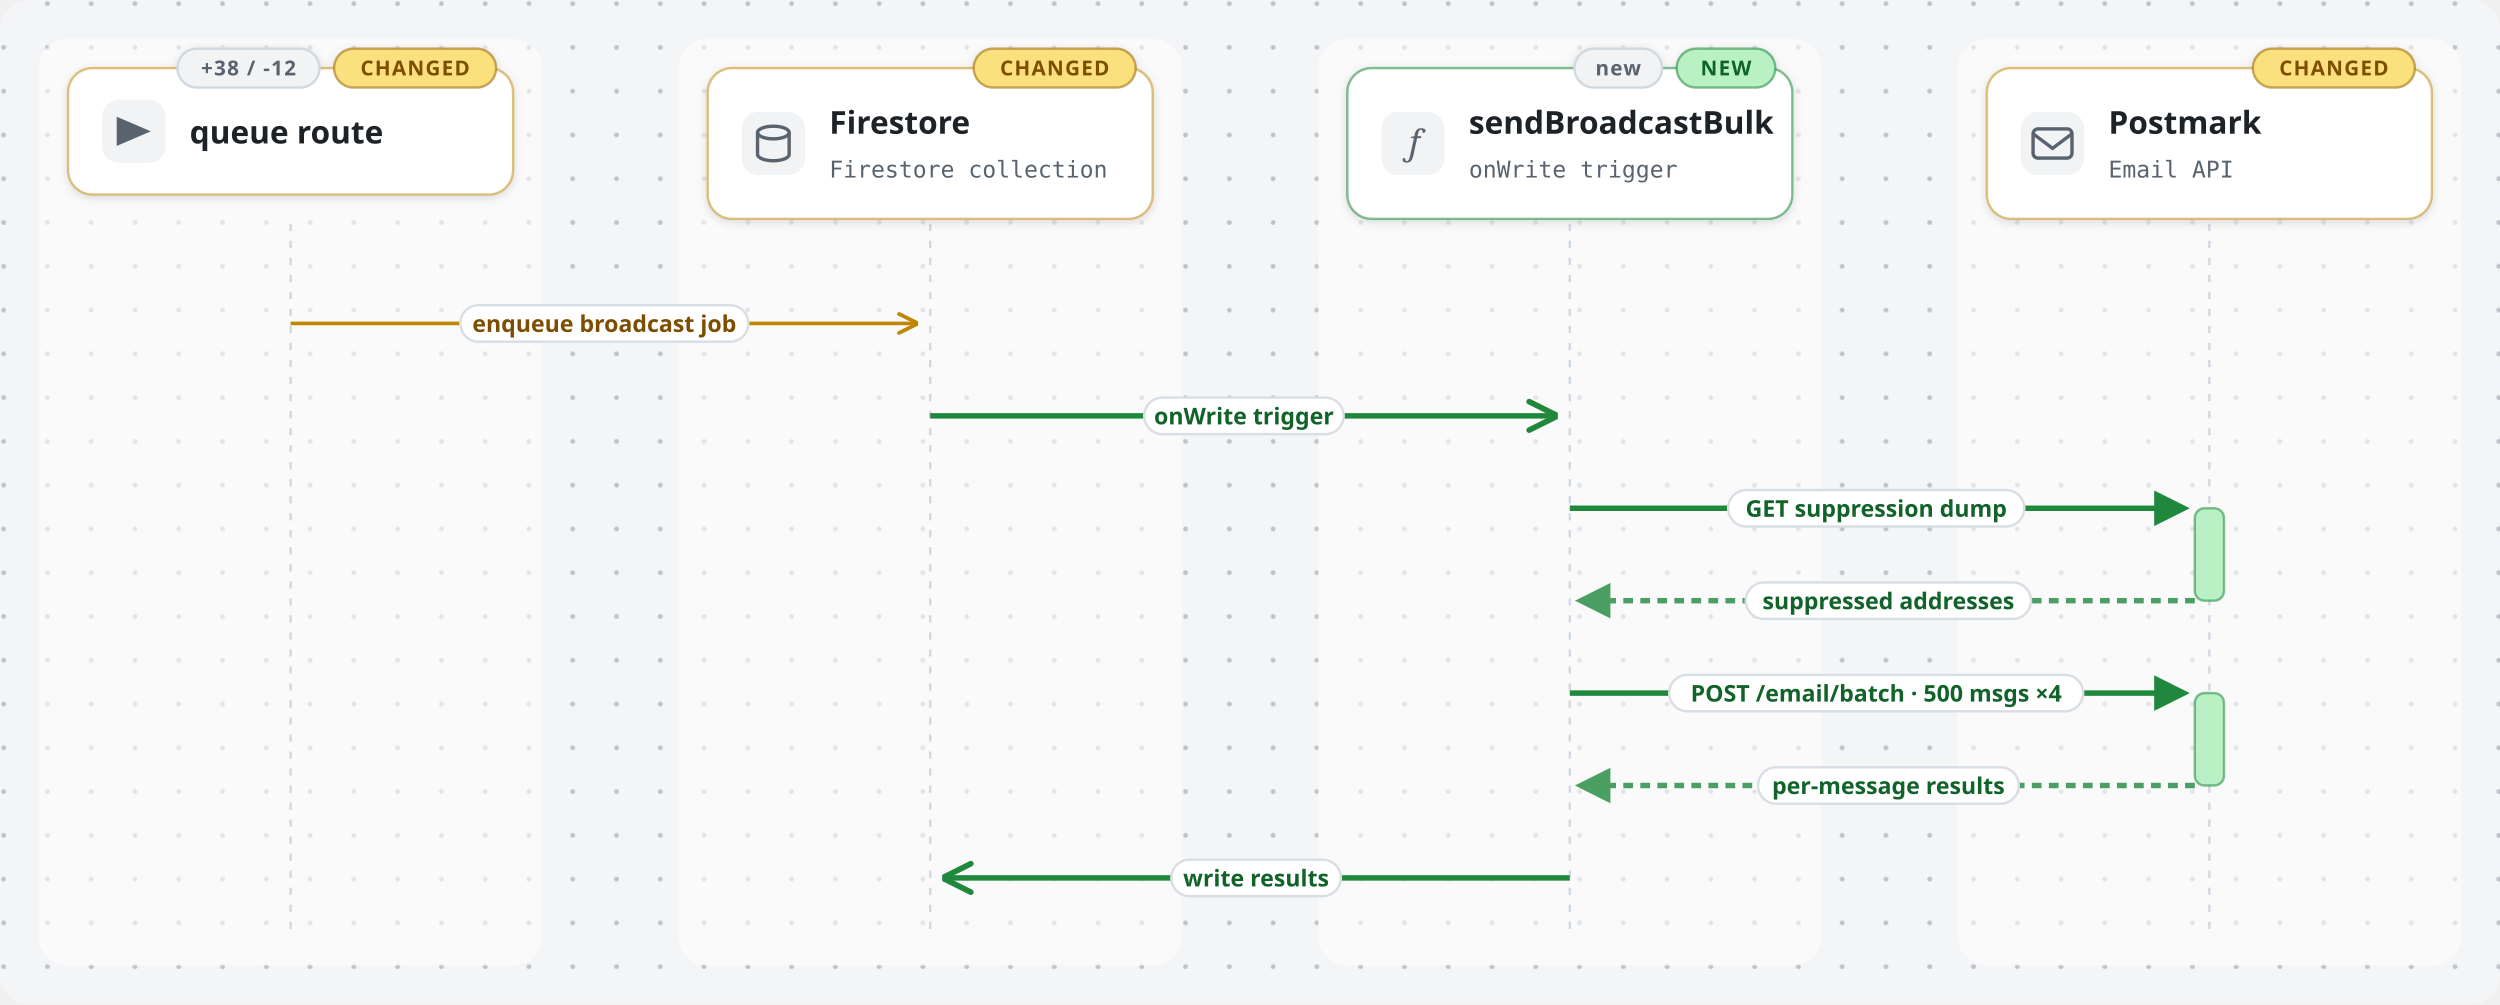
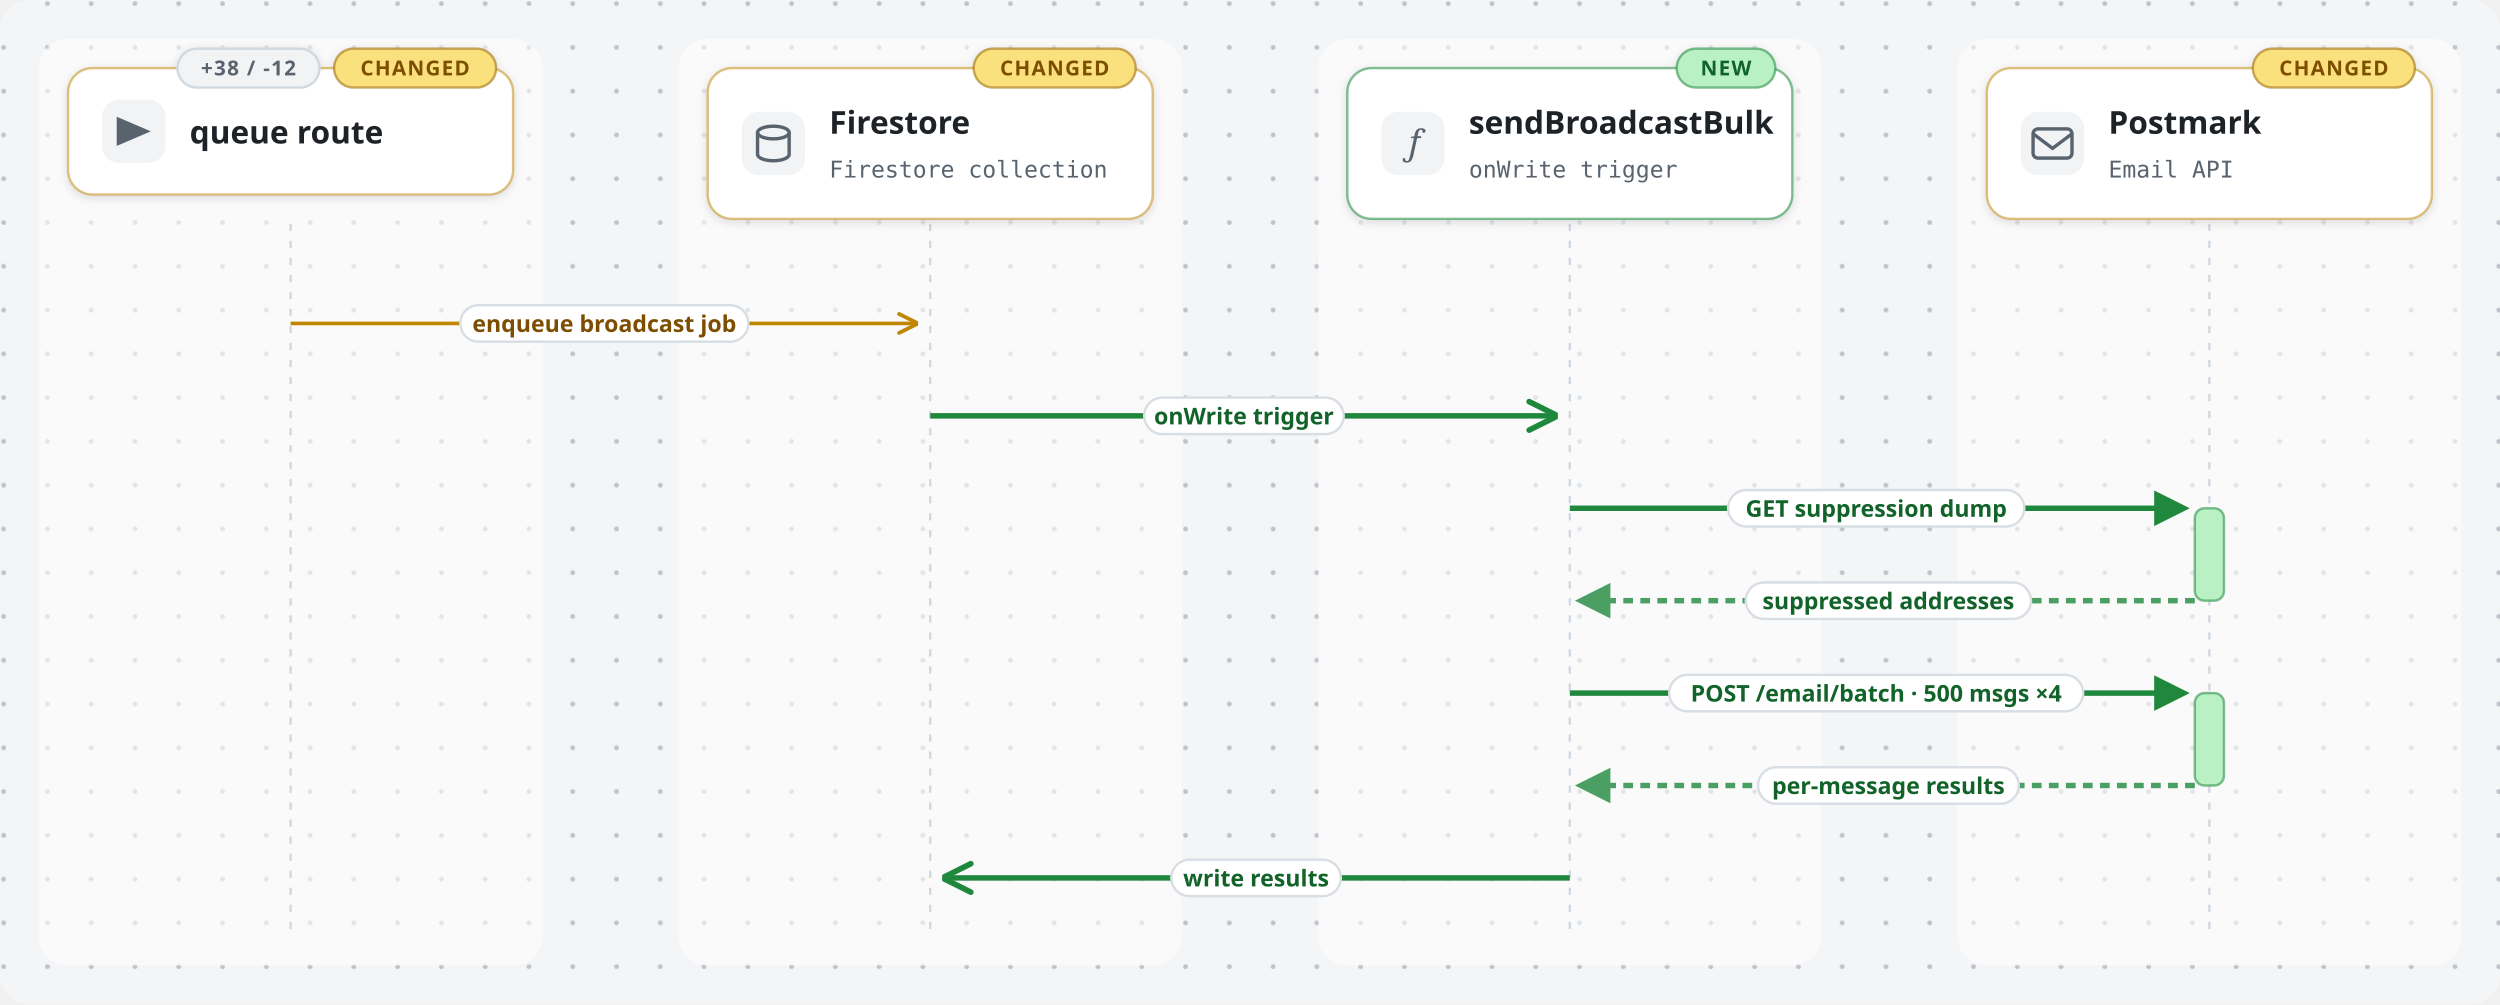
<svg xmlns="http://www.w3.org/2000/svg" viewBox="0 0 1028 413" width="1028" height="413" role="img" aria-label="Data flow — sending a broadcast">
  <style>text{font-family:-apple-system, BlinkMacSystemFont, "Segoe UI", "Noto Sans", Helvetica, Arial, sans-serif}.lanebox{fill:rgba(255,255,255,.55)}.lanelabel{font-size:10px;font-weight:700;letter-spacing:.12em;fill:#59636e}.card{fill:#ffffff;stroke:#d1d9e0;stroke-width:1}.card-added{stroke:#1f883d;stroke-opacity:.55}.card-modified{stroke:#bf8700;stroke-opacity:.5}.ghost{opacity:.55}.ghost .card{stroke:#cf222e;stroke-dasharray:4 3;stroke-opacity:.6}.context{opacity:.82}.ntitle{font-weight:600;fill:#1f2328}.strike{text-decoration:line-through}.nsub{font-size:9.5px;fill:#59636e;font-family:ui-monospace, SFMono-Regular, "SF Mono", Menlo, Consolas, monospace}.chip{fill:#f1f3f5}.glyph{fill:#59636e}.glyph-stroke{stroke:#59636e;stroke-width:1.4;fill:none}.bdg text{font-size:8.5px;font-weight:700;letter-spacing:.06em}.bdg rect{stroke-width:1}.bdg-added rect{fill:#b9f0c4;stroke:rgba(31,136,61,.55)}.bdg-added text{fill:#116329}.bdg-modified rect{fill:#fae17d;stroke:rgba(154,103,0,.55)}.bdg-modified text{fill:#7d4e00}.bdg-removed rect{fill:#ffcecb;stroke:rgba(207,34,46,.5)}.bdg-removed text{fill:#a40e26}.bdg-neutral rect{fill:#f1f3f5;stroke:#d1d9e0}.bdg-neutral text{fill:#59636e}.edge{fill:none;stroke-width:1.5}.edge-added{stroke:#1f883d}.edge-modified{stroke:#bf8700}.edge-removed{stroke:#cf222e;stroke-dasharray:5 4;opacity:.7}.edge-neutral{stroke:#8c959f}.hero{stroke-width:2.25}.faded{opacity:.45}.glow{fill:none;stroke-width:7;opacity:.14}.msg-self{font-size:11px;fill:#1f2328}.lpill{fill:#ffffff;stroke:#d8dee4;stroke-width:1}.ltext{font-size:9.5px;font-weight:600;fill:#59636e}.ltext-added{fill:#116329}.ltext-modified{fill:#7d4e00}.ltext-removed{fill:#a40e26}.cardsh{filter:drop-shadow(0 1px 2px rgba(31,35,40,.14))}.lifeline{stroke:#d1d9e0;stroke-width:1;stroke-dasharray:3 4}.actbar{fill:#b9f0c4;stroke:rgba(31,136,61,.55)}.msg{fill:none;stroke-width:1.5}.msg-return{stroke-dasharray:4 3;opacity:.8}.msg-strong{stroke-width:2.25}</style>
  <defs>
    <pattern id="dots" width="18" height="18" patternUnits="userSpaceOnUse">
      <circle cx="1.5" cy="1.5" r="1" fill="rgba(140,149,159,.5)" />
    </pattern>
    <marker id="mk-added" viewBox="0 0 10 10" refX="8" refY="5" markerWidth="6.5" markerHeight="6.5" orient="auto-start-reverse">
      <path d="M0,0 L10,5 L0,10 z" fill="#1f883d" />
    </marker>
    <marker id="mko-added" viewBox="0 0 10 10" refX="10" refY="5" markerWidth="6.5" markerHeight="6.5" orient="auto-start-reverse">
      <path d="M2,1 L10,5 L2,9" fill="none" stroke="#1f883d" stroke-width="1.6" stroke-linecap="round" stroke-linejoin="round" />
    </marker>
    <marker id="mk-modified" viewBox="0 0 10 10" refX="8" refY="5" markerWidth="6.5" markerHeight="6.5" orient="auto-start-reverse">
      <path d="M0,0 L10,5 L0,10 z" fill="#bf8700" />
    </marker>
    <marker id="mko-modified" viewBox="0 0 10 10" refX="10" refY="5" markerWidth="6.5" markerHeight="6.5" orient="auto-start-reverse">
      <path d="M2,1 L10,5 L2,9" fill="none" stroke="#bf8700" stroke-width="1.6" stroke-linecap="round" stroke-linejoin="round" />
    </marker>
    <marker id="mk-removed" viewBox="0 0 10 10" refX="8" refY="5" markerWidth="6.5" markerHeight="6.5" orient="auto-start-reverse">
      <path d="M0,0 L10,5 L0,10 z" fill="#cf222e" />
    </marker>
    <marker id="mko-removed" viewBox="0 0 10 10" refX="10" refY="5" markerWidth="6.5" markerHeight="6.5" orient="auto-start-reverse">
      <path d="M2,1 L10,5 L2,9" fill="none" stroke="#cf222e" stroke-width="1.6" stroke-linecap="round" stroke-linejoin="round" />
    </marker>
    <marker id="mk-neutral" viewBox="0 0 10 10" refX="8" refY="5" markerWidth="6.5" markerHeight="6.5" orient="auto-start-reverse">
      <path d="M0,0 L10,5 L0,10 z" fill="#8c959f" />
    </marker>
    <marker id="mko-neutral" viewBox="0 0 10 10" refX="10" refY="5" markerWidth="6.5" markerHeight="6.5" orient="auto-start-reverse">
      <path d="M2,1 L10,5 L2,9" fill="none" stroke="#8c959f" stroke-width="1.6" stroke-linecap="round" stroke-linejoin="round" />
    </marker>
  </defs>
  <rect x="0" y="0" width="1028" height="413" rx="12" fill="#f4f5f7" />
  <rect x="0" y="0" width="1028" height="413" rx="12" fill="url(#dots)" />
  <g transform="translate(12,10)">
    <g>
      <rect class="lanebox" x="4" y="6" width="207" height="381" rx="12" />
      <rect class="lanebox" x="267" y="6" width="207" height="381" rx="12" />
      <rect class="lanebox" x="530" y="6" width="207" height="381" rx="12" />
      <rect class="lanebox" x="793" y="6" width="207" height="381" rx="12" />
    </g>
    <g>
      <line class="lifeline" x1="107.5" y1="82" x2="107.5" y2="375" />
      <line class="lifeline" x1="370.5" y1="82" x2="370.5" y2="375" />
      <line class="lifeline" x1="633.5" y1="82" x2="633.5" y2="375" />
      <line class="lifeline" x1="896.5" y1="82" x2="896.5" y2="375" />
      <rect class="actbar" x="890.5" y="199" width="12" height="38" rx="4" />
      <rect class="actbar" x="890.5" y="275" width="12" height="38" rx="4" />
    </g>
    <g>
      <g class="cardsh">
        <rect class="card card-modified" x="16" y="18" width="183" height="52" rx="10" />
        <rect class="chip" x="30" y="31" width="26" height="26" rx="7" />
        <g>
          <path class="glyph" d="M36,38 L50,44 L36,50 Z" />
        </g>
        <text class="ntitle" x="66" y="49" font-size="13">queue route</text>
        <g class="bdg bdg-neutral">
          <rect x="60.98" y="10" width="58.4" height="16" rx="8" />
          <text x="90.18" y="21" text-anchor="middle">+38 / -12</text>
        </g>
        <g class="bdg bdg-modified">
          <rect x="125.38" y="10" width="66.62" height="16" rx="8" />
          <text x="158.69" y="21" text-anchor="middle">CHANGED</text>
        </g>
      </g>
      <g class="cardsh">
        <rect class="card card-modified" x="279" y="18" width="183" height="62" rx="10" />
        <rect class="chip" x="293" y="36" width="26" height="26" rx="7" />
        <g>
          <ellipse class="glyph-stroke" cx="306" cy="44.5" rx="6.5" ry="2.6" />
          <path class="glyph-stroke" d="M299.5,44.5 v9 a6.5,2.6 0 0 0 13 0 v-9" />
        </g>
        <text class="ntitle" x="329" y="45" font-size="13">Firestore</text>
        <text class="nsub" x="329" y="63">Firestore collection</text>
        <g class="bdg bdg-modified">
          <rect x="388.38" y="10" width="66.62" height="16" rx="8" />
          <text x="421.69" y="21" text-anchor="middle">CHANGED</text>
        </g>
      </g>
      <g class="cardsh">
        <rect class="card card-added" x="542" y="18" width="183" height="62" rx="10" />
        <rect class="chip" x="556" y="36" width="26" height="26" rx="7" />
        <g>
          <text class="glyph" x="569" y="53.5" text-anchor="middle" style="font-size:14px;font-style:italic;font-family:Georgia,serif">ƒ</text>
        </g>
        <text class="ntitle" x="592" y="45" font-size="13">sendBroadcastBulk</text>
        <text class="nsub" x="592" y="63">onWrite trigger</text>
-         <g class="bdg bdg-neutral">
-           <rect x="635.4" y="10" width="36.05" height="16" rx="8" />
-           <text x="653.42" y="21" text-anchor="middle">new</text>
-         </g>
        <g class="bdg bdg-added">
          <rect x="677.45" y="10" width="40.55" height="16" rx="8" />
-           <text x="697.72" y="21" text-anchor="middle">NEW</text>
+           <text x="697.73" y="21" text-anchor="middle">NEW</text>
        </g>
      </g>
      <g class="cardsh">
        <rect class="card card-modified" x="805" y="18" width="183" height="62" rx="10" />
        <rect class="chip" x="819" y="36" width="26" height="26" rx="7" />
        <g>
          <rect class="glyph-stroke" x="824" y="43" width="16" height="12" rx="2" />
          <path class="glyph-stroke" d="M824,45 l8,6 8,-6" />
        </g>
        <text class="ntitle" x="855" y="45" font-size="13">Postmark</text>
        <text class="nsub" x="855" y="63">Email API</text>
        <g class="bdg bdg-modified">
          <rect x="914.38" y="10" width="66.62" height="16" rx="8" />
          <text x="947.69" y="21" text-anchor="middle">CHANGED</text>
        </g>
      </g>
    </g>
    <g>
      <path class="msg edge-modified" d="M107.5,123 L365.5,123" marker-end="url(#mko-modified)" />
      <circle r="2.6" fill="#bf8700" opacity="0">
        <animateMotion dur="12.6s" repeatCount="indefinite" keyPoints="0;0;1;1" keyTimes="0;0;0.111;1" calcMode="linear" path="M107.5,123 L365.5,123" />
        <animate attributeName="opacity" dur="12.6s" repeatCount="indefinite" values="0;0;1;1;0;0" keyTimes="0;0;0.009;0.102;0.111;1" />
      </circle>
      <path class="msg edge-added msg-strong" d="M370.5,161 L628.5,161" marker-end="url(#mko-added)" />
      <circle r="2.6" fill="#1f883d" opacity="0">
        <animateMotion dur="12.6s" repeatCount="indefinite" keyPoints="0;0;1;1" keyTimes="0;0.111;0.222;1" calcMode="linear" path="M370.5,161 L628.5,161" />
        <animate attributeName="opacity" dur="12.6s" repeatCount="indefinite" values="0;0;1;1;0;0" keyTimes="0;0.111;0.12;0.213;0.222;1" />
      </circle>
      <path class="msg edge-added msg-strong" d="M633.5,199 L885.5,199" marker-end="url(#mk-added)" />
      <circle r="2.6" fill="#1f883d" opacity="0">
        <animateMotion dur="12.6s" repeatCount="indefinite" keyPoints="0;0;1;1" keyTimes="0;0.222;0.333;1" calcMode="linear" path="M633.5,199 L885.5,199" />
        <animate attributeName="opacity" dur="12.6s" repeatCount="indefinite" values="0;0;1;1;0;0" keyTimes="0;0.222;0.231;0.324;0.333;1" />
      </circle>
      <path class="msg edge-added msg-return msg-strong" d="M890.5,237 L638.5,237" marker-end="url(#mk-added)" />
      <circle r="2.6" fill="#1f883d" opacity="0">
        <animateMotion dur="12.6s" repeatCount="indefinite" keyPoints="0;0;1;1" keyTimes="0;0.333;0.444;1" calcMode="linear" path="M890.5,237 L638.5,237" />
        <animate attributeName="opacity" dur="12.6s" repeatCount="indefinite" values="0;0;1;1;0;0" keyTimes="0;0.333;0.342;0.436;0.444;1" />
      </circle>
      <path class="msg edge-added msg-strong" d="M633.5,275 L885.5,275" marker-end="url(#mk-added)" />
      <circle r="3" fill="#1f883d" opacity="0">
        <animateMotion dur="12.6s" repeatCount="indefinite" keyPoints="0;0;1;1" keyTimes="0;0.444;0.556;1" calcMode="linear" path="M633.5,275 L885.5,275" />
        <animate attributeName="opacity" dur="12.6s" repeatCount="indefinite" values="0;0;1;1;0;0" keyTimes="0;0.444;0.453;0.547;0.556;1" />
      </circle>
      <circle r="3" fill="#1f883d" opacity="0">
        <animateMotion dur="12.6s" repeatCount="indefinite" keyPoints="0;0;1;1" keyTimes="0;0.556;0.667;1" calcMode="linear" path="M633.5,275 L885.5,275" />
        <animate attributeName="opacity" dur="12.6s" repeatCount="indefinite" values="0;0;1;1;0;0" keyTimes="0;0.556;0.564;0.658;0.667;1" />
      </circle>
      <circle r="3" fill="#1f883d" opacity="0">
        <animateMotion dur="12.6s" repeatCount="indefinite" keyPoints="0;0;1;1" keyTimes="0;0.667;0.778;1" calcMode="linear" path="M633.5,275 L885.5,275" />
        <animate attributeName="opacity" dur="12.6s" repeatCount="indefinite" values="0;0;1;1;0;0" keyTimes="0;0.667;0.676;0.769;0.778;1" />
      </circle>
      <path class="msg edge-added msg-return msg-strong" d="M890.5,313 L638.5,313" marker-end="url(#mk-added)" />
      <circle r="2.6" fill="#1f883d" opacity="0">
        <animateMotion dur="12.6s" repeatCount="indefinite" keyPoints="0;0;1;1" keyTimes="0;0.778;0.889;1" calcMode="linear" path="M890.5,313 L638.5,313" />
        <animate attributeName="opacity" dur="12.6s" repeatCount="indefinite" values="0;0;1;1;0;0" keyTimes="0;0.778;0.787;0.88;0.889;1" />
      </circle>
      <path class="msg edge-added msg-strong" d="M633.5,351 L375.5,351" marker-end="url(#mko-added)" />
      <circle r="2.6" fill="#1f883d" opacity="0">
        <animateMotion dur="12.6s" repeatCount="indefinite" keyPoints="0;0;1;1" keyTimes="0;0.889;1;1" calcMode="linear" path="M633.5,351 L375.5,351" />
        <animate attributeName="opacity" dur="12.6s" repeatCount="indefinite" values="0;0;1;1;0;0" keyTimes="0;0.889;0.898;0.991;1;1" />
      </circle>
    </g>
    <g>
      <g>
        <rect class="lpill" x="177.28" y="115.5" width="118.44" height="15" rx="7.5" />
        <text class="ltext ltext-modified" x="236.5" y="126.5" text-anchor="middle">enqueue broadcast job</text>
      </g>
      <g>
        <rect class="lpill" x="458.49" y="153.5" width="82.03" height="15" rx="7.5" />
        <text class="ltext ltext-added" x="499.5" y="164.5" text-anchor="middle">onWrite trigger</text>
      </g>
      <g>
        <rect class="lpill" x="698.61" y="191.5" width="121.78" height="15" rx="7.5" />
        <text class="ltext ltext-added" x="759.5" y="202.5" text-anchor="middle">GET suppression dump</text>
      </g>
      <g>
        <rect class="lpill" x="705.85" y="229.5" width="117.3" height="15" rx="7.5" />
        <text class="ltext ltext-added" x="764.5" y="240.5" text-anchor="middle">suppressed addresses</text>
      </g>
      <g>
        <rect class="lpill" x="674.38" y="267.5" width="170.24" height="15" rx="7.5" />
        <text class="ltext ltext-added" x="759.5" y="278.5" text-anchor="middle">POST /email/batch · 500 msgs ×4</text>
      </g>
      <g>
        <rect class="lpill" x="710.9" y="305.5" width="107.21" height="15" rx="7.5" />
        <text class="ltext ltext-added" x="764.5" y="316.5" text-anchor="middle">per-message results</text>
      </g>
      <g>
        <rect class="lpill" x="469.65" y="343.5" width="69.71" height="15" rx="7.5" />
        <text class="ltext ltext-added" x="504.5" y="354.5" text-anchor="middle">write results</text>
      </g>
    </g>
  </g>
</svg>
